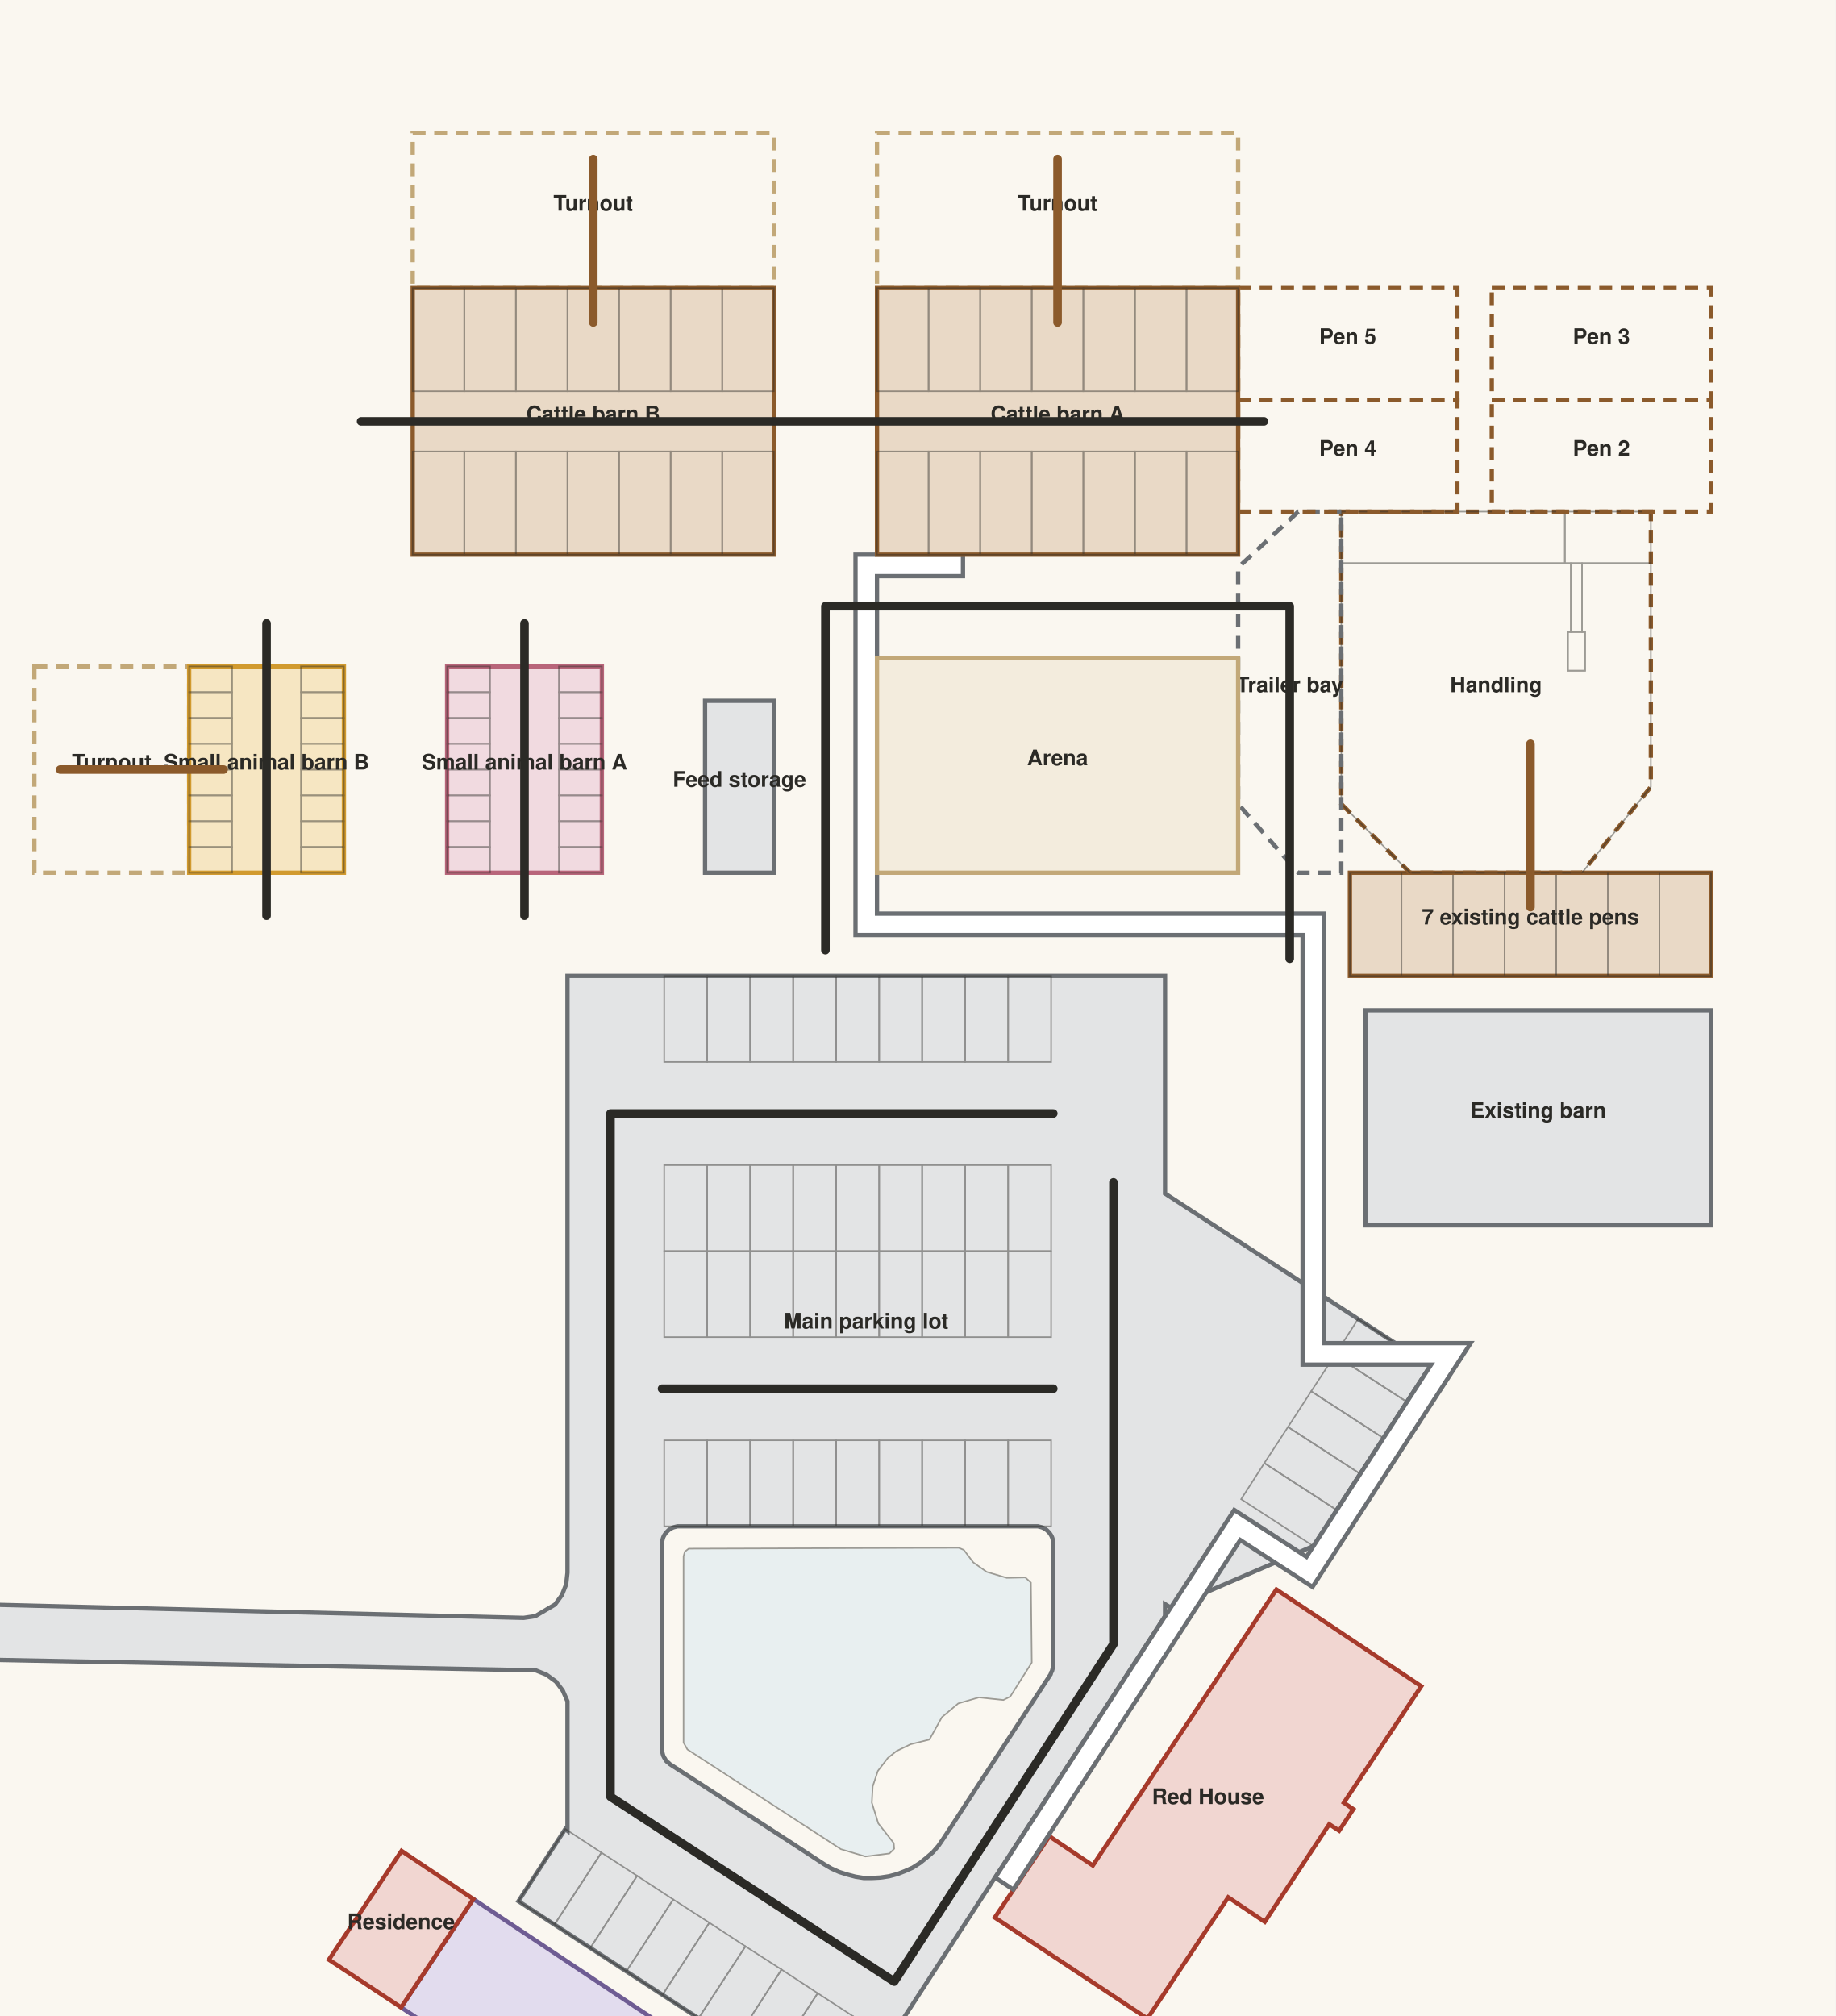
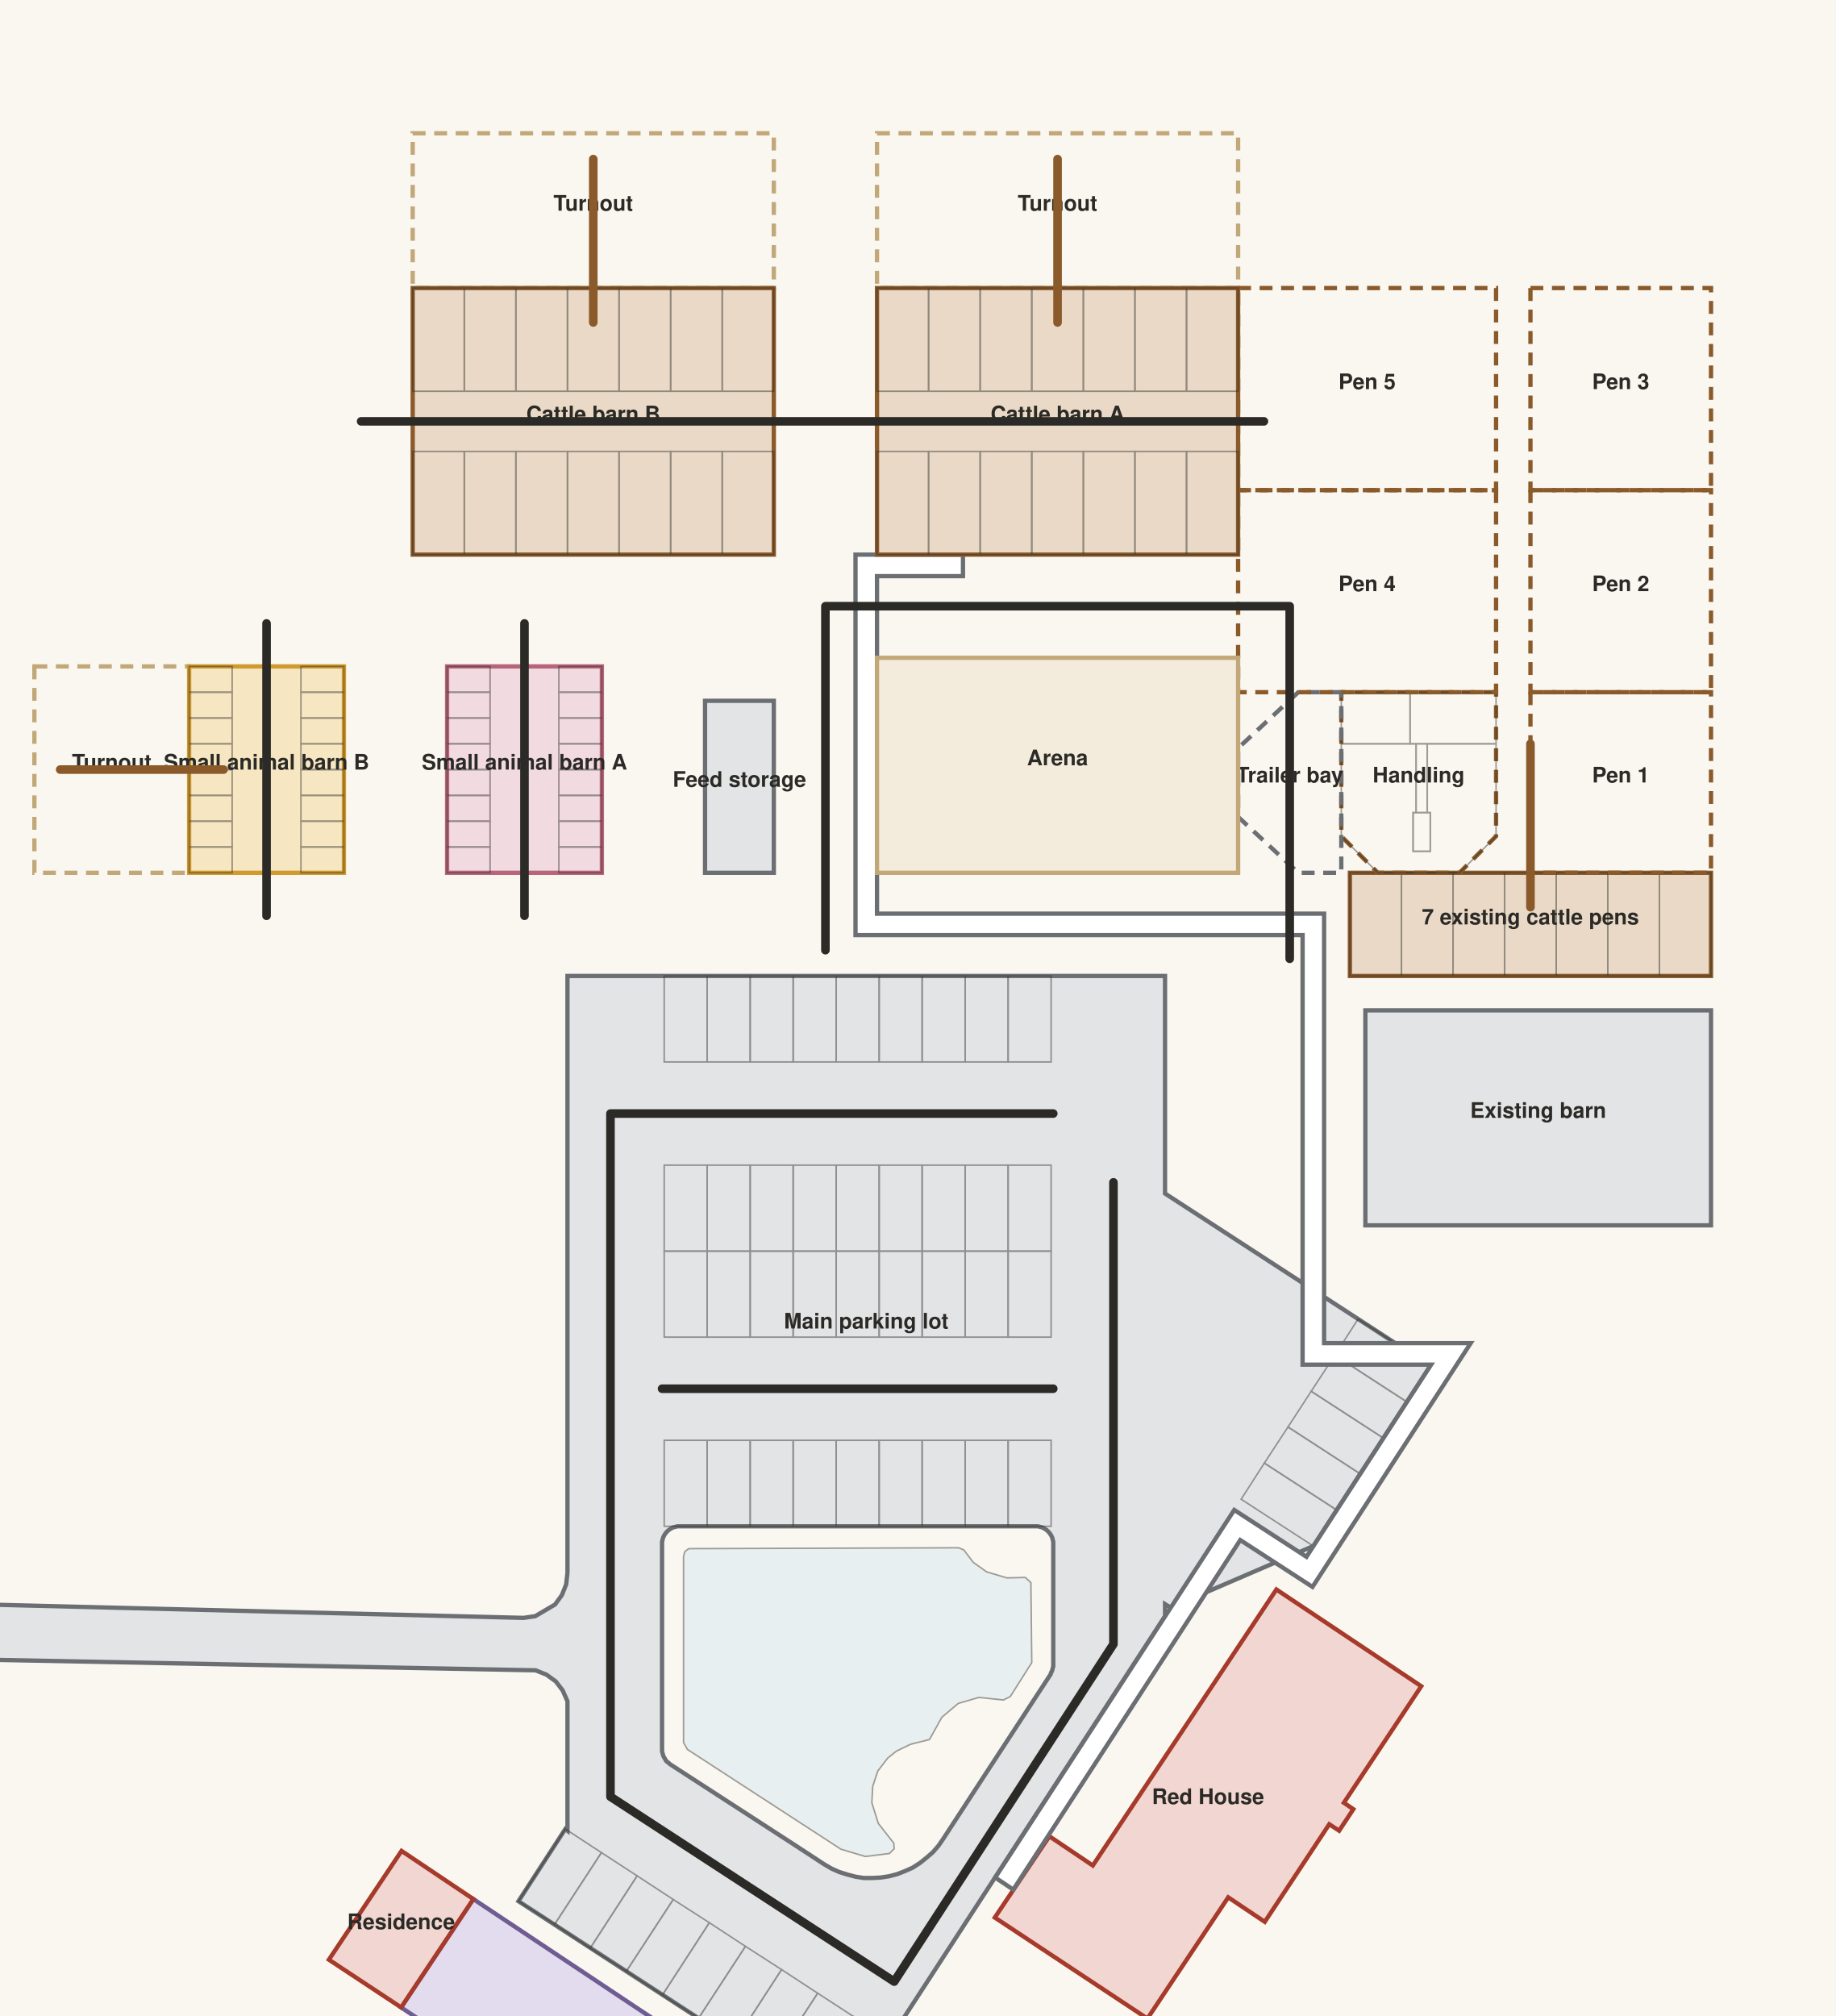
<svg xmlns="http://www.w3.org/2000/svg" viewBox="-118 13 427 468.9" font-family="Avenir Next,Helvetica,Arial,sans-serif">
  <rect x="-118" y="13" width="427" height="468.9" fill="#FAF7F0" />
  <g id="level-1">
    <g id="existing-barn">
      <rect x="199.6" y="248" width="80.4" height="50" fill="#E3E4E5" stroke="#6B6F73" stroke-width="1" />
      <text x="239.8" y="273.0" text-anchor="middle" font-size="5" font-weight="700" fill="#2B2A26">Existing barn</text>
    </g>
    <g id="existing-pens">
      <rect x="196" y="216" width="84" height="24" fill="#E9D9C6" stroke="#8B5A2B" stroke-width="1" />
      <g fill="none" stroke="#2B2A26" stroke-width=".35" opacity=".45">
        <rect x="196" y="216" width="12" height="24" />
        <rect x="208" y="216" width="12" height="24" />
        <rect x="220" y="216" width="12" height="24" />
        <rect x="232" y="216" width="12" height="24" />
        <rect x="244" y="216" width="12" height="24" />
        <rect x="256" y="216" width="12" height="24" />
        <rect x="268" y="216" width="12" height="24" />
      </g>
      <text x="238.0" y="228.0" text-anchor="middle" font-size="5" font-weight="700" fill="#2B2A26">7 existing cattle pens</text>
    </g>
    <g id="parking">
      <path fill-rule="evenodd" d="M-287.8,372.3 L-287.8,406.0 L-277.8,396.0 L6.6,401.5 L9.1,402.5 L11.3,404.1 L12.9,406.2 L14.0,408.7 L14.0,438.8 L13.5,438.4 L2.6,455.2 L78.0,504.2 L153.0,388.9 L153.0,386.1 L154.3,386.9 L187.5,372.6 L214.7,330.7 L153.0,290.6 L153.0,240.0 L14.0,240.0 L14.0,378.8 L13.7,381.5 L12.7,384.0 L11.1,386.2 L6.5,388.9 L3.8,389.3 L-277.8,382.3Z M126.5,402.0 L126.7,401.7 L126.8,401.3 L126.9,400.9 L127.0,400.6 L127.0,400.2 L127.0,372.0 L127.0,371.6 L126.9,371.2 L126.8,370.8 L126.7,370.5 L126.5,370.1 L126.3,369.8 L126.1,369.5 L125.8,369.2 L125.5,368.9 L125.2,368.7 L124.9,368.5 L124.5,368.3 L124.2,368.2 L123.8,368.1 L123.4,368.0 L123.0,368.0 L40.0,368.0 L39.6,368.0 L39.2,368.1 L38.8,368.2 L38.5,368.3 L38.1,368.5 L37.8,368.7 L37.5,368.9 L37.2,369.2 L36.9,369.5 L36.7,369.8 L36.5,370.1 L36.3,370.5 L36.2,370.8 L36.1,371.2 L36.0,371.6 L36.0,372.0 L36.0,419.9 L36.0,420.3 L36.1,420.7 L36.2,421.1 L36.3,421.4 L36.5,421.8 L36.7,422.1 L36.9,422.5 L37.2,422.8 L37.5,423.0 L37.8,423.3 L66.2,441.7 L73.7,446.6 L75.4,447.6 L77.2,448.4 L79.1,449.0 L81.0,449.5 L82.9,449.8 L84.9,449.8 L86.8,449.7 L88.8,449.4 L90.7,448.9 L92.5,448.2 L94.3,447.4 L96.0,446.3 L97.5,445.1 L99.0,443.8 L100.3,442.3 L101.4,440.7 L110.2,427.2 L126.4,402.4Z" fill="#E3E4E5" stroke="#6B6F73" stroke-width="1" />
      <g fill="none" stroke="#2B2A26" stroke-width=".35" opacity=".45">
        <rect x="36.5" y="240" width="10" height="20" />
        <rect x="46.5" y="240" width="10" height="20" />
        <rect x="56.5" y="240" width="10" height="20" />
        <rect x="66.5" y="240" width="10" height="20" />
        <rect x="76.5" y="240" width="10" height="20" />
        <rect x="86.5" y="240" width="10" height="20" />
        <rect x="96.5" y="240" width="10" height="20" />
        <rect x="106.5" y="240" width="10" height="20" />
        <rect x="116.5" y="240" width="10" height="20" />
        <rect x="36.5" y="284" width="10" height="20" />
        <rect x="46.5" y="284" width="10" height="20" />
        <rect x="56.5" y="284" width="10" height="20" />
        <rect x="66.5" y="284" width="10" height="20" />
        <rect x="76.5" y="284" width="10" height="20" />
        <rect x="86.5" y="284" width="10" height="20" />
        <rect x="96.5" y="284" width="10" height="20" />
        <rect x="106.5" y="284" width="10" height="20" />
        <rect x="116.5" y="284" width="10" height="20" />
        <rect x="36.5" y="304" width="10" height="20" />
        <rect x="46.5" y="304" width="10" height="20" />
        <rect x="56.5" y="304" width="10" height="20" />
        <rect x="66.5" y="304" width="10" height="20" />
        <rect x="76.5" y="304" width="10" height="20" />
        <rect x="86.5" y="304" width="10" height="20" />
        <rect x="96.5" y="304" width="10" height="20" />
        <rect x="106.5" y="304" width="10" height="20" />
        <rect x="116.5" y="304" width="10" height="20" />
        <rect x="36.5" y="348" width="10" height="20" />
        <rect x="46.5" y="348" width="10" height="20" />
        <rect x="56.5" y="348" width="10" height="20" />
        <rect x="66.5" y="348" width="10" height="20" />
        <rect x="76.5" y="348" width="10" height="20" />
        <rect x="86.5" y="348" width="10" height="20" />
        <rect x="96.5" y="348" width="10" height="20" />
        <rect x="106.5" y="348" width="10" height="20" />
        <rect x="116.5" y="348" width="10" height="20" />
        <polygon points="13.5,438.4 21.9,443.9 11.0,460.6 2.6,455.2" />
        <polygon points="21.9,443.9 30.2,449.3 19.3,466.1 11.0,460.6" />
        <polygon points="30.2,449.3 38.6,454.8 27.7,471.5 19.3,466.1" />
        <polygon points="38.6,454.8 47.0,460.2 36.1,477.0 27.7,471.5" />
        <polygon points="47.0,460.2 55.4,465.7 44.5,482.4 36.1,477.0" />
        <polygon points="55.4,465.7 63.8,471.1 52.9,487.9 44.5,482.4" />
        <polygon points="63.8,471.1 72.2,476.6 61.3,493.3 52.9,487.9" />
        <polygon points="72.2,476.6 80.5,482.0 69.6,498.8 61.3,493.3" />
        <polygon points="80.5,482.0 88.9,487.5 78.0,504.2 69.6,498.8" />
        <polygon points="170.7,361.7 176.1,353.3 192.9,364.2 187.5,372.6" />
        <polygon points="176.1,353.3 181.6,344.9 198.4,355.8 192.9,364.2" />
        <polygon points="181.6,344.9 187.0,336.6 203.8,347.5 198.4,355.8" />
        <polygon points="187.0,336.6 192.5,328.2 209.3,339.1 203.8,347.5" />
        <polygon points="192.5,328.2 197.9,319.8 214.7,330.7 209.3,339.1" />
        <polygon points="41.0,418.3 41.9,419.9 77.6,443.1 83.3,444.8 88.9,444.1 90.0,443.0 89.9,441.7 86.3,437.1 84.8,432.3 85.0,428.5 86.2,424.9 88.5,421.9 90.5,420.3 93.8,418.7 98.2,417.6 101.1,412.4 104.9,409.2 109.7,407.8 115.4,408.4 117.0,407.6 122.0,399.7 121.8,381.1 120.5,379.9 116.2,380.0 111.5,378.6 108.4,376.4 106.2,373.5 105.0,373.0 42.2,373.2 41.3,373.9 41.0,375.0" fill="#D3E5EF" />
      </g>
      <text x="83.5" y="322.0" text-anchor="middle" font-size="5" font-weight="700" fill="#2B2A26">Main parking lot</text>
    </g>
    <g id="existing-red-house">
      <polygon points="167.7,454.3 176.2,460.0 191.2,437.3 193.5,438.8 196.8,433.8 194.6,432.3 212.6,405.2 178.9,382.7 136.2,446.9 126.1,440.1 113.4,459.0 148.9,482.5" fill="#F1D6D1" stroke="#A63A2B" stroke-width="1" />
      <text x="163.0" y="432.6" text-anchor="middle" font-size="5" font-weight="700" fill="#2B2A26">Red House</text>
    </g>
    <g id="horticulture">
      <polygon points="-7.9,454.7 75.0,509.9 58.2,535.2 -24.7,479.9" fill="#E2DCEE" stroke="#6E5C93" stroke-width="1" />
      <text x="25.15" y="494.95" text-anchor="middle" font-size="5" font-weight="700" fill="#2B2A26">Horticulture area</text>
    </g>
    <g id="residence">
      <polygon points="-24.6,443.5 -7.9,454.7 -24.7,479.9 -41.5,468.8" fill="#F1D6D1" stroke="#A63A2B" stroke-width="1" />
      <text x="-24.7" y="461.7" text-anchor="middle" font-size="5" font-weight="700" fill="#2B2A26">Residence</text>
    </g>
    <g id="handling">
-       <polygon points="266,132 194,132 194,200 210,216 250,216 266,196" fill="none" stroke="#8B5A2B" stroke-width="1" stroke-dasharray="3 2" />
-       <g fill="none" stroke="#2B2A26" stroke-width=".35" opacity=".45">
-         <polygon points="266,144 250,144 250,160 250.7,160 250.7,169 246.7,169 246.7,160 247.4,160 247.4,144 194,144 194,200 210,216 250,216 266,196" />
-         <rect x="194" y="132" width="52" height="12" />
-         <rect x="246" y="132" width="20" height="12" />
-         <rect x="247.4" y="144" width="2.6" height="16" />
-         <rect x="246.7" y="160" width="4" height="9" />
-       </g>
-       <text x="230.0" y="174.0" text-anchor="middle" font-size="5" font-weight="700" fill="#2B2A26">Handling</text>
+       <polygon points="230,174 194,174 194,207.5 202.5,216 221.5,216 230,207.5" fill="none" stroke="#8B5A2B" stroke-width="1" stroke-dasharray="3 2" />
+       <g fill="none" stroke="#2B2A26" stroke-width=".35" opacity=".45">
+         <polygon points="230,186 214,186 214,202 214.7,202 214.7,211 210.7,211 210.7,202 211.4,202 211.4,186 194,186 194,207.5 202.5,216 221.5,216 230,207.5" />
+         <rect x="194" y="174" width="16" height="12" />
+         <rect x="210" y="174" width="20" height="12" />
+         <rect x="211.4" y="186" width="2.6" height="16" />
+         <rect x="210.7" y="202" width="4" height="9" />
+       </g>
+       <text x="212.0" y="195.0" text-anchor="middle" font-size="5" font-weight="700" fill="#2B2A26">Handling</text>
    </g>
    <g id="trailer-stop">
-       <polygon points="194,132 184,132 170,145 170,200 184,216 194,216" fill="none" stroke="#6B6F73" stroke-width="1" stroke-dasharray="3 2" />
-       <text x="182.0" y="174.0" text-anchor="middle" font-size="5" font-weight="700" fill="#2B2A26">Trailer bay</text>
+       <polygon points="194,174 184,174 170,187 170,203 184,216 194,216" fill="none" stroke="#6B6F73" stroke-width="1" stroke-dasharray="3 2" />
+       <text x="182.0" y="195.0" text-anchor="middle" font-size="5" font-weight="700" fill="#2B2A26">Trailer bay</text>
    </g>
    <g id="holding-5">
-       <rect x="170" y="80" width="51.0" height="26.0" fill="none" stroke="#8B5A2B" stroke-width="1" stroke-dasharray="3 2" />
-       <text x="195.5" y="93.0" text-anchor="middle" font-size="5" font-weight="700" fill="#2B2A26">Pen 5</text>
+       <rect x="170" y="80" width="60" height="47.0" fill="none" stroke="#8B5A2B" stroke-width="1" stroke-dasharray="3 2" />
+       <text x="200.0" y="103.5" text-anchor="middle" font-size="5" font-weight="700" fill="#2B2A26">Pen 5</text>
    </g>
    <g id="holding-4">
-       <rect x="170" y="106.0" width="51.0" height="26.0" fill="none" stroke="#8B5A2B" stroke-width="1" stroke-dasharray="3 2" />
-       <text x="195.5" y="119.0" text-anchor="middle" font-size="5" font-weight="700" fill="#2B2A26">Pen 4</text>
+       <rect x="170" y="127.0" width="60" height="47.0" fill="none" stroke="#8B5A2B" stroke-width="1" stroke-dasharray="3 2" />
+       <text x="200.0" y="150.5" text-anchor="middle" font-size="5" font-weight="700" fill="#2B2A26">Pen 4</text>
    </g>
    <g id="holding-3">
-       <rect x="229.0" y="80" width="51.0" height="26.0" fill="none" stroke="#8B5A2B" stroke-width="1" stroke-dasharray="3 2" />
-       <text x="254.5" y="93.0" text-anchor="middle" font-size="5" font-weight="700" fill="#2B2A26">Pen 3</text>
+       <rect x="238" y="80" width="42" height="47.0" fill="none" stroke="#8B5A2B" stroke-width="1" stroke-dasharray="3 2" />
+       <text x="259.0" y="103.5" text-anchor="middle" font-size="5" font-weight="700" fill="#2B2A26">Pen 3</text>
    </g>
    <g id="holding-2">
-       <rect x="229.0" y="106.0" width="51.0" height="26.0" fill="none" stroke="#8B5A2B" stroke-width="1" stroke-dasharray="3 2" />
-       <text x="254.5" y="119.0" text-anchor="middle" font-size="5" font-weight="700" fill="#2B2A26">Pen 2</text>
+       <rect x="238" y="127.0" width="42" height="47.0" fill="none" stroke="#8B5A2B" stroke-width="1" stroke-dasharray="3 2" />
+       <text x="259.0" y="150.5" text-anchor="middle" font-size="5" font-weight="700" fill="#2B2A26">Pen 2</text>
+     </g>
+     <g id="holding-1">
+       <rect x="238" y="174" width="42" height="42" fill="none" stroke="#8B5A2B" stroke-width="1" stroke-dasharray="3 2" />
+       <text x="259.0" y="195.0" text-anchor="middle" font-size="5" font-weight="700" fill="#2B2A26">Pen 1</text>
    </g>
    <g id="walk">
      <polygon points="170.5,371.2 187.3,382.1 224.1,325.4 190.0,325.4 190.0,225.5 86.0,225.5 86.0,147.0 106.0,147.0 106.0,142.0 81.0,142.0 81.0,230.5 185.0,230.5 185.0,330.4 214.9,330.4 185.9,375.1 169.1,364.2 113.5,449.7 117.7,452.5" fill="#fff" stroke="#6B6F73" stroke-width="1" />
      <text x="151.5" y="297.8" text-anchor="middle" font-size="5" font-weight="700" fill="#2B2A26" />
    </g>
  </g>
  <g id="level-2">
    <g id="turnout-cattle-a">
      <rect x="86" y="44" width="84" height="36" fill="none" stroke="#C2A878" stroke-width="1" stroke-dasharray="3 2" />
      <text x="128.0" y="62.0" text-anchor="middle" font-size="5" font-weight="700" fill="#2B2A26">Turnout</text>
    </g>
    <g id="cattle-a">
      <rect x="86" y="80" width="84" height="62" fill="#E9D9C6" stroke="#8B5A2B" stroke-width="1" />
      <g fill="none" stroke="#2B2A26" stroke-width=".35" opacity=".45">
        <rect x="86" y="80" width="12" height="24" />
        <rect x="98" y="80" width="12" height="24" />
        <rect x="110" y="80" width="12" height="24" />
        <rect x="122" y="80" width="12" height="24" />
        <rect x="134" y="80" width="12" height="24" />
        <rect x="146" y="80" width="12" height="24" />
        <rect x="158" y="80" width="12" height="24" />
        <rect x="86" y="118" width="12" height="24" />
        <rect x="98" y="118" width="12" height="24" />
        <rect x="110" y="118" width="12" height="24" />
        <rect x="122" y="118" width="12" height="24" />
        <rect x="134" y="118" width="12" height="24" />
        <rect x="146" y="118" width="12" height="24" />
        <rect x="158" y="118" width="12" height="24" />
      </g>
      <text x="128.0" y="111.0" text-anchor="middle" font-size="5" font-weight="700" fill="#2B2A26">Cattle barn A</text>
    </g>
    <g id="feed">
      <rect x="46" y="176" width="16" height="40" fill="#E3E4E5" stroke="#6B6F73" stroke-width="1" />
      <text x="54.0" y="196.0" text-anchor="middle" font-size="5" font-weight="700" fill="#2B2A26">Feed storage</text>
    </g>
    <g id="small-a">
      <rect x="-14" y="168" width="36" height="48" fill="#F1DAE0" stroke="#B8657A" stroke-width="1" />
      <g fill="none" stroke="#2B2A26" stroke-width=".35" opacity=".45">
        <rect x="-14" y="168" width="10" height="6" />
        <rect x="-14" y="174" width="10" height="6" />
        <rect x="-14" y="180" width="10" height="6" />
        <rect x="-14" y="186" width="10" height="6" />
        <rect x="-14" y="192" width="10" height="6" />
        <rect x="-14" y="198" width="10" height="6" />
        <rect x="-14" y="204" width="10" height="6" />
        <rect x="-14" y="210" width="10" height="6" />
        <rect x="12" y="168" width="10" height="6" />
        <rect x="12" y="174" width="10" height="6" />
        <rect x="12" y="180" width="10" height="6" />
        <rect x="12" y="186" width="10" height="6" />
        <rect x="12" y="192" width="10" height="6" />
        <rect x="12" y="198" width="10" height="6" />
        <rect x="12" y="204" width="10" height="6" />
        <rect x="12" y="210" width="10" height="6" />
      </g>
      <text x="4.0" y="192.0" text-anchor="middle" font-size="5" font-weight="700" fill="#2B2A26">Small animal barn A</text>
    </g>
  </g>
  <g id="level-3">
    <g id="turnout-cattle-b">
      <rect x="-22" y="44" width="84" height="36" fill="none" stroke="#C2A878" stroke-width="1" stroke-dasharray="3 2" />
      <text x="20.0" y="62.0" text-anchor="middle" font-size="5" font-weight="700" fill="#2B2A26">Turnout</text>
    </g>
    <g id="turnout-small-b">
      <rect x="-110" y="168" width="36" height="48" fill="none" stroke="#C2A878" stroke-width="1" stroke-dasharray="3 2" />
      <text x="-92.0" y="192.0" text-anchor="middle" font-size="5" font-weight="700" fill="#2B2A26">Turnout</text>
    </g>
    <g id="cattle-b">
      <rect x="-22" y="80" width="84" height="62" fill="#E9D9C6" stroke="#8B5A2B" stroke-width="1" />
      <g fill="none" stroke="#2B2A26" stroke-width=".35" opacity=".45">
        <rect x="-22" y="80" width="12" height="24" />
        <rect x="-10" y="80" width="12" height="24" />
        <rect x="2" y="80" width="12" height="24" />
        <rect x="14" y="80" width="12" height="24" />
        <rect x="26" y="80" width="12" height="24" />
        <rect x="38" y="80" width="12" height="24" />
        <rect x="50" y="80" width="12" height="24" />
        <rect x="-22" y="118" width="12" height="24" />
        <rect x="-10" y="118" width="12" height="24" />
        <rect x="2" y="118" width="12" height="24" />
        <rect x="14" y="118" width="12" height="24" />
        <rect x="26" y="118" width="12" height="24" />
        <rect x="38" y="118" width="12" height="24" />
        <rect x="50" y="118" width="12" height="24" />
      </g>
      <text x="20.0" y="111.0" text-anchor="middle" font-size="5" font-weight="700" fill="#2B2A26">Cattle barn B</text>
    </g>
    <g id="arena">
      <rect x="86" y="166" width="84" height="50" fill="#F3ECDD" stroke="#C2A878" stroke-width="1" />
      <text x="128.0" y="191.0" text-anchor="middle" font-size="5" font-weight="700" fill="#2B2A26">Arena</text>
    </g>
    <g id="small-b">
      <rect x="-74" y="168" width="36" height="48" fill="#F6E6C2" stroke="#D19A2E" stroke-width="1" />
      <g fill="none" stroke="#2B2A26" stroke-width=".35" opacity=".45">
        <rect x="-74" y="168" width="10" height="6" />
        <rect x="-74" y="174" width="10" height="6" />
        <rect x="-74" y="180" width="10" height="6" />
        <rect x="-74" y="186" width="10" height="6" />
        <rect x="-74" y="192" width="10" height="6" />
        <rect x="-74" y="198" width="10" height="6" />
        <rect x="-74" y="204" width="10" height="6" />
        <rect x="-74" y="210" width="10" height="6" />
        <rect x="-48" y="168" width="10" height="6" />
        <rect x="-48" y="174" width="10" height="6" />
        <rect x="-48" y="180" width="10" height="6" />
        <rect x="-48" y="186" width="10" height="6" />
        <rect x="-48" y="192" width="10" height="6" />
        <rect x="-48" y="198" width="10" height="6" />
        <rect x="-48" y="204" width="10" height="6" />
        <rect x="-48" y="210" width="10" height="6" />
      </g>
      <text x="-56.0" y="192.0" text-anchor="middle" font-size="5" font-weight="700" fill="#2B2A26">Small animal barn B</text>
    </g>
  </g>
  <g id="drives" />
  <g id="circulation">
    <polyline id="loop-parking" points="127.0,272 24.0,272 24.0,430.9 90.0,473.9 141.0,395.4 141.0,288" fill="none" stroke="#2B2A26" stroke-width="2" stroke-linecap="round" stroke-linejoin="round" />
    <polyline id="loop-mid" points="127.0,336 36.0,336" fill="none" stroke="#2B2A26" stroke-width="2" stroke-linecap="round" stroke-linejoin="round" />
    <polyline id="aisle-cattle" points="-34,111.0 176,111.0" fill="none" stroke="#2B2A26" stroke-width="2" stroke-linecap="round" stroke-linejoin="round" />
    <polyline id="drive-loop" points="182,236 182,154.0 74.0,154.0 74.0,234" fill="none" stroke="#2B2A26" stroke-width="2" stroke-linecap="round" stroke-linejoin="round" />
    <polyline id="aisle-small-a" points="4.0,158 4.0,226" fill="none" stroke="#2B2A26" stroke-width="2" stroke-linecap="round" stroke-linejoin="round" />
    <polyline id="aisle-small-b" points="-56.0,158 -56.0,226" fill="none" stroke="#2B2A26" stroke-width="2" stroke-linecap="round" stroke-linejoin="round" />
    <polyline id="an-cattle-a" points="128.0,88 128.0,50" fill="none" stroke="#8B5A2B" stroke-width="2" stroke-linecap="round" stroke-linejoin="round" />
    <polyline id="an-cattle-b" points="20.0,88 20.0,50" fill="none" stroke="#8B5A2B" stroke-width="2" stroke-linecap="round" stroke-linejoin="round" />
    <polyline id="an-small-b" points="-66,192.0 -104,192.0" fill="none" stroke="#8B5A2B" stroke-width="2" stroke-linecap="round" stroke-linejoin="round" />
    <polyline id="an-pens" points="238.0,224 238.0,186" fill="none" stroke="#8B5A2B" stroke-width="2" stroke-linecap="round" stroke-linejoin="round" />
  </g>
</svg>
